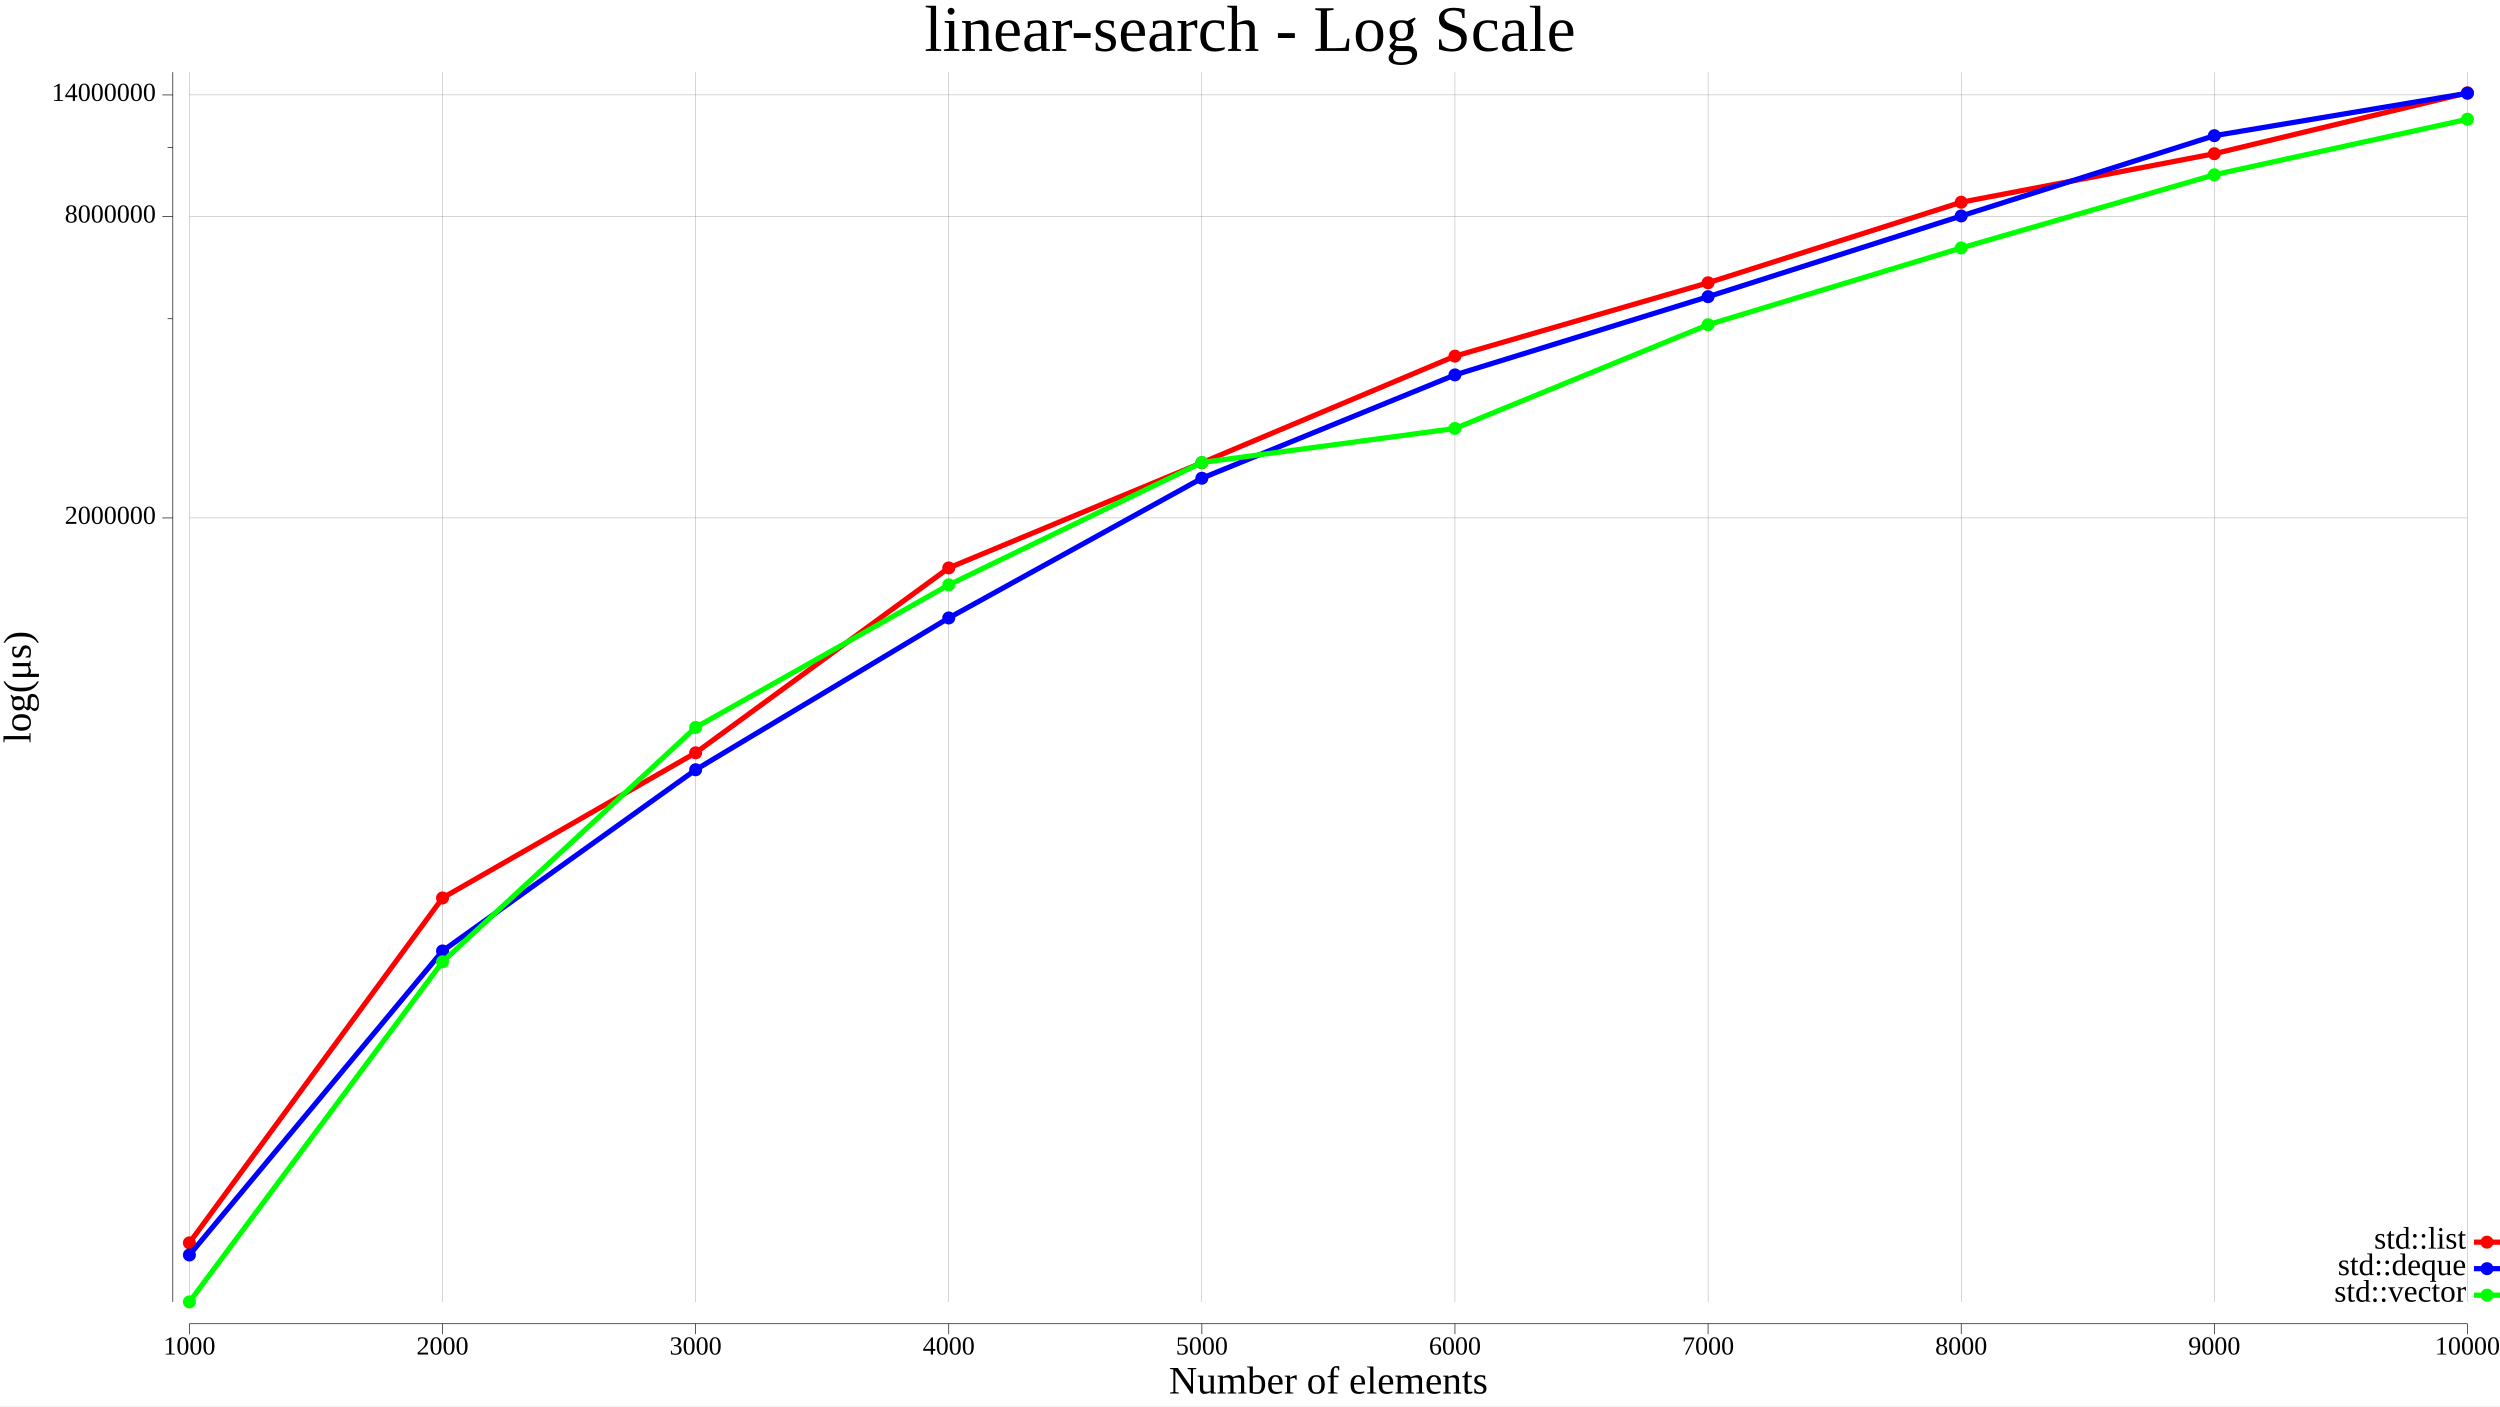
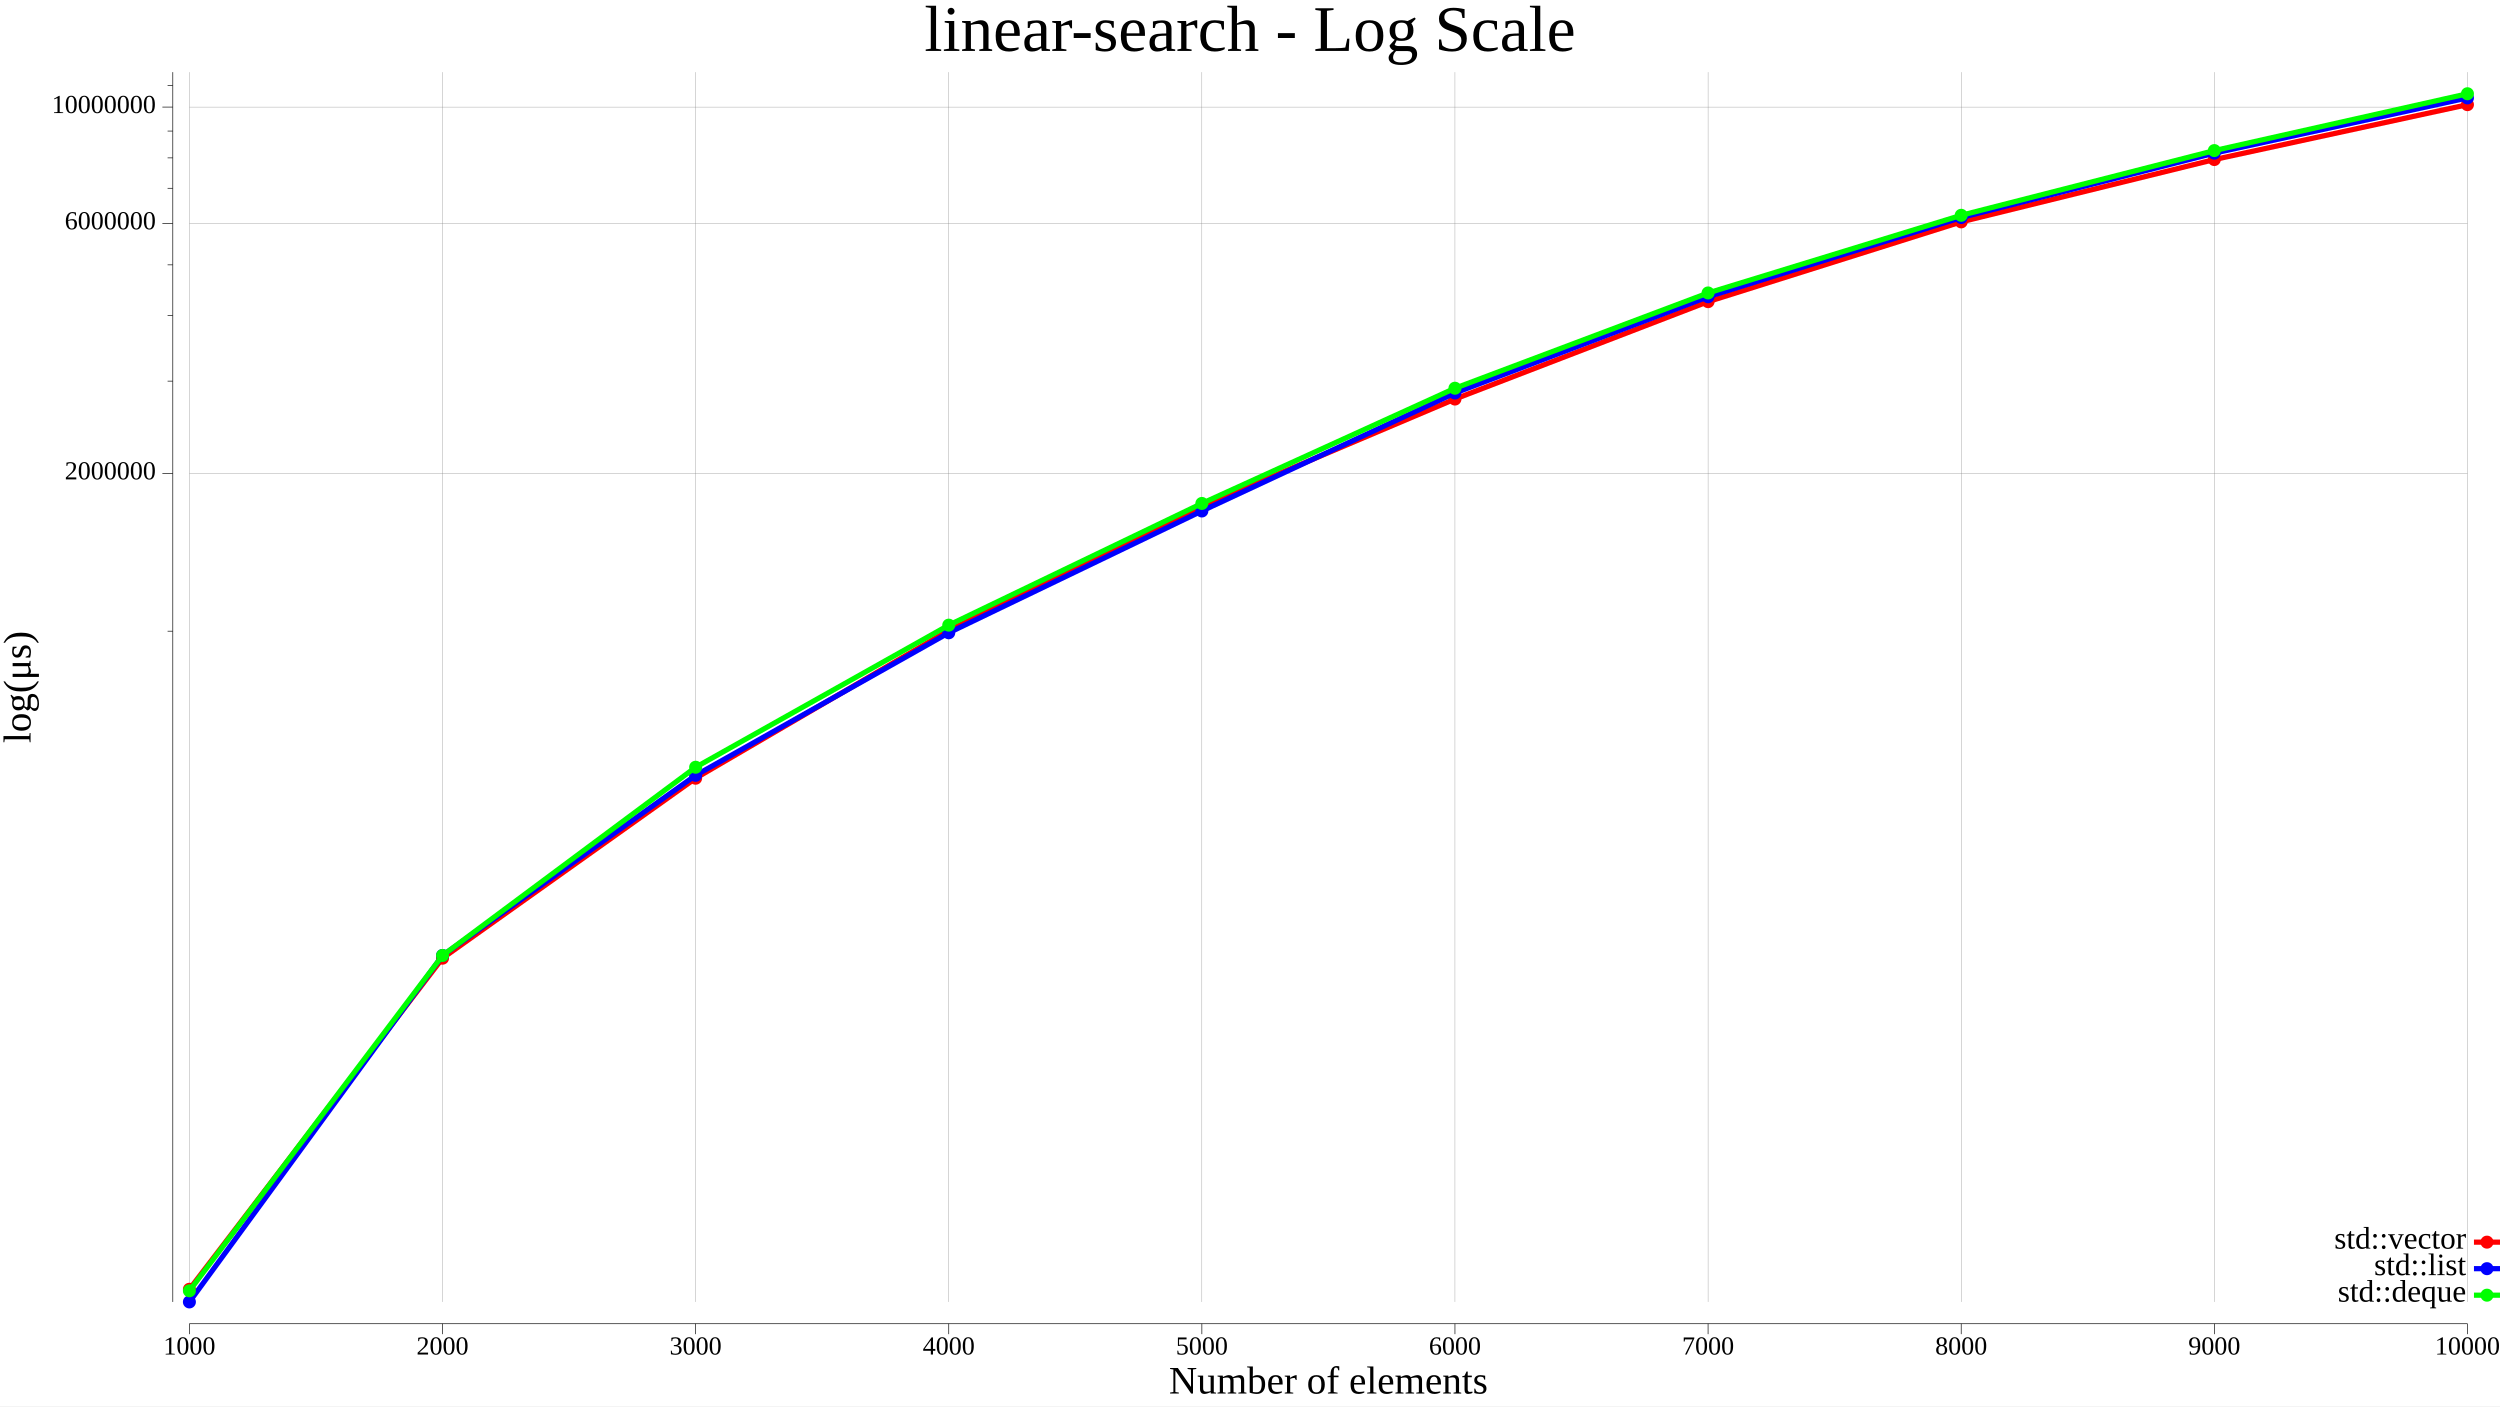
<svg xmlns="http://www.w3.org/2000/svg" width="1920pt" height="1080pt" viewBox="0 0 1920 1080">
  <g transform="scale(1, -1) translate(0, -1080)">
    <path d="M0,0L1920,0L1920,1080L0,1080Z" style="fill:#FFFFFF" />
    <text x="709.94" y="-1040.9" transform="scale(1, -1)" style="font-family:Liberation Serif;font-variant:normal;font-weight:normal;font-style:normal;font-size:50px">linear-search - Log Scale</text>
    <text x="897.77" y="-9.756" transform="scale(1, -1)" style="font-family:Liberation Serif;font-variant:normal;font-weight:normal;font-style:normal;font-size:30px">Number of elements</text>
    <text x="125.46" y="-39.727" transform="scale(1, -1)" style="font-family:Liberation Serif;font-variant:normal;font-weight:normal;font-style:normal;font-size:20px">1000</text>
    <text x="319.86" y="-39.727" transform="scale(1, -1)" style="font-family:Liberation Serif;font-variant:normal;font-weight:normal;font-style:normal;font-size:20px">2000</text>
    <text x="514.25" y="-39.727" transform="scale(1, -1)" style="font-family:Liberation Serif;font-variant:normal;font-weight:normal;font-style:normal;font-size:20px">3000</text>
    <text x="708.64" y="-39.727" transform="scale(1, -1)" style="font-family:Liberation Serif;font-variant:normal;font-weight:normal;font-style:normal;font-size:20px">4000</text>
    <text x="903.03" y="-39.727" transform="scale(1, -1)" style="font-family:Liberation Serif;font-variant:normal;font-weight:normal;font-style:normal;font-size:20px">5000</text>
    <text x="1097.4" y="-39.727" transform="scale(1, -1)" style="font-family:Liberation Serif;font-variant:normal;font-weight:normal;font-style:normal;font-size:20px">6000</text>
    <text x="1291.8" y="-39.727" transform="scale(1, -1)" style="font-family:Liberation Serif;font-variant:normal;font-weight:normal;font-style:normal;font-size:20px">7000</text>
    <text x="1486.2" y="-39.727" transform="scale(1, -1)" style="font-family:Liberation Serif;font-variant:normal;font-weight:normal;font-style:normal;font-size:20px">8000</text>
    <text x="1680.6" y="-39.727" transform="scale(1, -1)" style="font-family:Liberation Serif;font-variant:normal;font-weight:normal;font-style:normal;font-size:20px">9000</text>
    <text x="1870" y="-39.727" transform="scale(1, -1)" style="font-family:Liberation Serif;font-variant:normal;font-weight:normal;font-style:normal;font-size:20px">10000</text>
    <path d="M145.46,55.371L145.46,63.371" style="fill:none;stroke:#000000;stroke-width:0.5" />
    <path d="M339.86,55.371L339.86,63.371" style="fill:none;stroke:#000000;stroke-width:0.5" />
    <path d="M534.25,55.371L534.25,63.371" style="fill:none;stroke:#000000;stroke-width:0.5" />
    <path d="M728.64,55.371L728.64,63.371" style="fill:none;stroke:#000000;stroke-width:0.5" />
    <path d="M923.03,55.371L923.03,63.371" style="fill:none;stroke:#000000;stroke-width:0.5" />
    <path d="M1117.4,55.371L1117.4,63.371" style="fill:none;stroke:#000000;stroke-width:0.5" />
    <path d="M1311.8,55.371L1311.8,63.371" style="fill:none;stroke:#000000;stroke-width:0.5" />
    <path d="M1506.2,55.371L1506.2,63.371" style="fill:none;stroke:#000000;stroke-width:0.5" />
    <path d="M1700.6,55.371L1700.6,63.371" style="fill:none;stroke:#000000;stroke-width:0.5" />
    <path d="M1895,55.371L1895,63.371" style="fill:none;stroke:#000000;stroke-width:0.5" />
    <path d="M145.46,63.371L1895,63.371" style="fill:none;stroke:#000000;stroke-width:0.5" />
    <g transform="rotate(90)">
      <text x="509.33" y="23.467" transform="scale(1, -1)" style="font-family:Liberation Serif;font-variant:normal;font-weight:normal;font-style:normal;font-size:30px">log(μs)</text>
    </g>
-     <text x="49.712" y="-677.65" transform="scale(1, -1)" style="font-family:Liberation Serif;font-variant:normal;font-weight:normal;font-style:normal;font-size:20px">2000000</text>
-     <text x="49.712" y="-909.08" transform="scale(1, -1)" style="font-family:Liberation Serif;font-variant:normal;font-weight:normal;font-style:normal;font-size:20px">8000000</text>
-     <text x="39.712" y="-1002.5" transform="scale(1, -1)" style="font-family:Liberation Serif;font-variant:normal;font-weight:normal;font-style:normal;font-size:20px">14000000</text>
-     <path d="M124.71,682.22L132.71,682.22" style="fill:none;stroke:#000000;stroke-width:0.5" />
-     <path d="M124.71,913.65L132.71,913.65" style="fill:none;stroke:#000000;stroke-width:0.5" />
-     <path d="M124.71,1007.1L132.71,1007.1" style="fill:none;stroke:#000000;stroke-width:0.5" />
-     <path d="M128.71,835.19L132.71,835.19" style="fill:none;stroke:#000000;stroke-width:0.5" />
-     <path d="M128.71,966.82L132.71,966.82" style="fill:none;stroke:#000000;stroke-width:0.5" />
+     <text x="49.712" y="-711.84" transform="scale(1, -1)" style="font-family:Liberation Serif;font-variant:normal;font-weight:normal;font-style:normal;font-size:20px">2000000</text>
+     <text x="49.712" y="-903.89" transform="scale(1, -1)" style="font-family:Liberation Serif;font-variant:normal;font-weight:normal;font-style:normal;font-size:20px">6000000</text>
+     <text x="39.712" y="-993.19" transform="scale(1, -1)" style="font-family:Liberation Serif;font-variant:normal;font-weight:normal;font-style:normal;font-size:20px">10000000</text>
+     <path d="M124.71,716.41L132.71,716.41" style="fill:none;stroke:#000000;stroke-width:0.5" />
+     <path d="M124.71,908.46L132.71,908.46" style="fill:none;stroke:#000000;stroke-width:0.5" />
+     <path d="M124.71,997.76L132.71,997.76" style="fill:none;stroke:#000000;stroke-width:0.5" />
+     <path d="M128.71,595.25L132.71,595.25" style="fill:none;stroke:#000000;stroke-width:0.5" />
+     <path d="M128.71,787.29L132.71,787.29" style="fill:none;stroke:#000000;stroke-width:0.5" />
+     <path d="M128.71,837.58L132.71,837.58" style="fill:none;stroke:#000000;stroke-width:0.5" />
+     <path d="M128.71,876.59L132.71,876.59" style="fill:none;stroke:#000000;stroke-width:0.5" />
+     <path d="M128.71,935.41L132.71,935.41" style="fill:none;stroke:#000000;stroke-width:0.5" />
+     <path d="M128.71,958.75L132.71,958.75" style="fill:none;stroke:#000000;stroke-width:0.5" />
+     <path d="M128.71,979.34L132.71,979.34" style="fill:none;stroke:#000000;stroke-width:0.5" />
+     <path d="M128.71,1014.4L132.71,1014.4" style="fill:none;stroke:#000000;stroke-width:0.5" />
    <path d="M132.71,80.11L132.71,1024.6" style="fill:none;stroke:#000000;stroke-width:0.5" />
    <path d="M145.46,80.11L145.46,1024.6" style="fill:none;stroke:#808080;stroke-width:0.25" />
    <path d="M339.86,80.11L339.86,1024.6" style="fill:none;stroke:#808080;stroke-width:0.25" />
    <path d="M534.25,80.11L534.25,1024.6" style="fill:none;stroke:#808080;stroke-width:0.25" />
    <path d="M728.64,80.11L728.64,1024.6" style="fill:none;stroke:#808080;stroke-width:0.25" />
    <path d="M923.03,80.11L923.03,1024.6" style="fill:none;stroke:#808080;stroke-width:0.25" />
    <path d="M1117.4,80.11L1117.4,1024.6" style="fill:none;stroke:#808080;stroke-width:0.25" />
    <path d="M1311.8,80.11L1311.8,1024.6" style="fill:none;stroke:#808080;stroke-width:0.25" />
    <path d="M1506.2,80.11L1506.2,1024.6" style="fill:none;stroke:#808080;stroke-width:0.25" />
    <path d="M1700.6,80.11L1700.6,1024.6" style="fill:none;stroke:#808080;stroke-width:0.25" />
    <path d="M1895,80.11L1895,1024.6" style="fill:none;stroke:#808080;stroke-width:0.25" />
-     <path d="M145.46,682.22L1895,682.22" style="fill:none;stroke:#808080;stroke-width:0.25" />
-     <path d="M145.46,913.65L1895,913.65" style="fill:none;stroke:#808080;stroke-width:0.25" />
-     <path d="M145.46,1007.1L1895,1007.1" style="fill:none;stroke:#808080;stroke-width:0.25" />
-     <path d="M145.46,125.48L339.86,390.37L534.25,501.85L728.64,643.84L923.03,724.61L1117.4,806.48L1311.8,862.83L1506.2,924.68L1700.6,961.96L1895,1008.7" style="fill:none;stroke:#FF0000;stroke-width:4" />
-     <path d="M150.46,125.48A5,5 0 1 1 140.46,125.48A5,5 0 1 1 150.46,125.48Z" style="fill:#FF0000" />
-     <path d="M344.86,390.37A5,5 0 1 1 334.86,390.37A5,5 0 1 1 344.86,390.37Z" style="fill:#FF0000" />
-     <path d="M539.25,501.85A5,5 0 1 1 529.25,501.85A5,5 0 1 1 539.25,501.85Z" style="fill:#FF0000" />
-     <path d="M733.64,643.84A5,5 0 1 1 723.64,643.84A5,5 0 1 1 733.64,643.84Z" style="fill:#FF0000" />
-     <path d="M928.03,724.61A5,5 0 1 1 918.03,724.61A5,5 0 1 1 928.03,724.61Z" style="fill:#FF0000" />
-     <path d="M1122.4,806.48A5,5 0 1 1 1112.4,806.48A5,5 0 1 1 1122.4,806.48Z" style="fill:#FF0000" />
-     <path d="M1316.8,862.83A5,5 0 1 1 1306.8,862.83A5,5 0 1 1 1316.8,862.83Z" style="fill:#FF0000" />
-     <path d="M1511.2,924.68A5,5 0 1 1 1501.2,924.68A5,5 0 1 1 1511.2,924.68Z" style="fill:#FF0000" />
-     <path d="M1705.6,961.96A5,5 0 1 1 1695.6,961.96A5,5 0 1 1 1705.6,961.96Z" style="fill:#FF0000" />
-     <path d="M1900,1008.7A5,5 0 1 1 1890,1008.7A5,5 0 1 1 1900,1008.7Z" style="fill:#FF0000" />
-     <path d="M145.46,116.17L339.86,349.65L534.25,488.82L728.64,605.41L923.03,712.72L1117.4,792.07L1311.8,852.15L1506.2,914.14L1700.6,975.8L1895,1008.4" style="fill:none;stroke:#0000FF;stroke-width:4" />
-     <path d="M150.46,116.17A5,5 0 1 1 140.46,116.17A5,5 0 1 1 150.46,116.17Z" style="fill:#0000FF" />
-     <path d="M344.86,349.65A5,5 0 1 1 334.86,349.65A5,5 0 1 1 344.86,349.65Z" style="fill:#0000FF" />
-     <path d="M539.25,488.82A5,5 0 1 1 529.25,488.82A5,5 0 1 1 539.25,488.82Z" style="fill:#0000FF" />
-     <path d="M733.64,605.41A5,5 0 1 1 723.64,605.41A5,5 0 1 1 733.64,605.41Z" style="fill:#0000FF" />
-     <path d="M928.03,712.72A5,5 0 1 1 918.03,712.72A5,5 0 1 1 928.03,712.72Z" style="fill:#0000FF" />
-     <path d="M1122.4,792.07A5,5 0 1 1 1112.4,792.07A5,5 0 1 1 1122.4,792.07Z" style="fill:#0000FF" />
-     <path d="M1316.8,852.15A5,5 0 1 1 1306.8,852.15A5,5 0 1 1 1316.8,852.15Z" style="fill:#0000FF" />
-     <path d="M1511.2,914.14A5,5 0 1 1 1501.2,914.14A5,5 0 1 1 1511.2,914.14Z" style="fill:#0000FF" />
-     <path d="M1705.6,975.8A5,5 0 1 1 1695.6,975.8A5,5 0 1 1 1705.6,975.8Z" style="fill:#0000FF" />
-     <path d="M1900,1008.4A5,5 0 1 1 1890,1008.4A5,5 0 1 1 1900,1008.4Z" style="fill:#0000FF" />
-     <path d="M145.46,80.11L339.86,341.33L534.25,521.33L728.64,630.81L923.03,724.79L1117.4,750.95L1311.8,830.62L1506.2,889.58L1700.6,945.77L1895,988.43" style="fill:none;stroke:#00FF00;stroke-width:4" />
-     <path d="M150.46,80.11A5,5 0 1 1 140.46,80.11A5,5 0 1 1 150.46,80.11Z" style="fill:#00FF00" />
-     <path d="M344.86,341.33A5,5 0 1 1 334.86,341.33A5,5 0 1 1 344.86,341.33Z" style="fill:#00FF00" />
-     <path d="M539.25,521.33A5,5 0 1 1 529.25,521.33A5,5 0 1 1 539.25,521.33Z" style="fill:#00FF00" />
-     <path d="M733.64,630.81A5,5 0 1 1 723.64,630.81A5,5 0 1 1 733.64,630.81Z" style="fill:#00FF00" />
-     <path d="M928.03,724.79A5,5 0 1 1 918.03,724.79A5,5 0 1 1 928.03,724.79Z" style="fill:#00FF00" />
-     <path d="M1122.4,750.95A5,5 0 1 1 1112.4,750.95A5,5 0 1 1 1122.4,750.95Z" style="fill:#00FF00" />
-     <path d="M1316.8,830.62A5,5 0 1 1 1306.8,830.62A5,5 0 1 1 1316.8,830.62Z" style="fill:#00FF00" />
-     <path d="M1511.2,889.58A5,5 0 1 1 1501.2,889.58A5,5 0 1 1 1511.2,889.58Z" style="fill:#00FF00" />
-     <path d="M1705.6,945.77A5,5 0 1 1 1695.6,945.77A5,5 0 1 1 1705.6,945.77Z" style="fill:#00FF00" />
-     <path d="M1900,988.43A5,5 0 1 1 1890,988.43A5,5 0 1 1 1900,988.43Z" style="fill:#00FF00" />
+     <path d="M145.46,716.41L1895,716.41" style="fill:none;stroke:#808080;stroke-width:0.25" />
+     <path d="M145.46,908.46L1895,908.46" style="fill:none;stroke:#808080;stroke-width:0.25" />
+     <path d="M145.46,997.76L1895,997.76" style="fill:none;stroke:#808080;stroke-width:0.25" />
+     <path d="M145.46,89.839L339.86,344.11L534.25,482.32L728.64,595.86L923.03,691.22L1117.4,773.53L1311.8,848.33L1506.2,909.6L1700.6,957.47L1895,999.62" style="fill:none;stroke:#FF0000;stroke-width:4" />
+     <path d="M150.46,89.839A5,5 0 1 1 140.46,89.839A5,5 0 1 1 150.46,89.839Z" style="fill:#FF0000" />
+     <path d="M344.86,344.11A5,5 0 1 1 334.86,344.11A5,5 0 1 1 344.86,344.11Z" style="fill:#FF0000" />
+     <path d="M539.25,482.32A5,5 0 1 1 529.25,482.32A5,5 0 1 1 539.25,482.32Z" style="fill:#FF0000" />
+     <path d="M733.64,595.86A5,5 0 1 1 723.64,595.86A5,5 0 1 1 733.64,595.86Z" style="fill:#FF0000" />
+     <path d="M928.03,691.22A5,5 0 1 1 918.03,691.22A5,5 0 1 1 928.03,691.22Z" style="fill:#FF0000" />
+     <path d="M1122.4,773.53A5,5 0 1 1 1112.4,773.53A5,5 0 1 1 1122.4,773.53Z" style="fill:#FF0000" />
+     <path d="M1316.8,848.33A5,5 0 1 1 1306.8,848.33A5,5 0 1 1 1316.8,848.33Z" style="fill:#FF0000" />
+     <path d="M1511.2,909.6A5,5 0 1 1 1501.2,909.6A5,5 0 1 1 1511.2,909.6Z" style="fill:#FF0000" />
+     <path d="M1705.6,957.47A5,5 0 1 1 1695.6,957.47A5,5 0 1 1 1705.6,957.47Z" style="fill:#FF0000" />
+     <path d="M1900,999.62A5,5 0 1 1 1890,999.62A5,5 0 1 1 1900,999.62Z" style="fill:#FF0000" />
+     <path d="M145.46,80.11L339.86,346.21L534.25,484.55L728.64,594.02L923.03,687.56L1117.4,778.17L1311.8,852.09L1506.2,912.92L1700.6,962.39L1895,1004.8" style="fill:none;stroke:#0000FF;stroke-width:4" />
+     <path d="M150.46,80.11A5,5 0 1 1 140.46,80.11A5,5 0 1 1 150.46,80.11Z" style="fill:#0000FF" />
+     <path d="M344.86,346.21A5,5 0 1 1 334.86,346.21A5,5 0 1 1 344.86,346.21Z" style="fill:#0000FF" />
+     <path d="M539.25,484.55A5,5 0 1 1 529.25,484.55A5,5 0 1 1 539.25,484.55Z" style="fill:#0000FF" />
+     <path d="M733.64,594.02A5,5 0 1 1 723.64,594.02A5,5 0 1 1 733.64,594.02Z" style="fill:#0000FF" />
+     <path d="M928.03,687.56A5,5 0 1 1 918.03,687.56A5,5 0 1 1 928.03,687.56Z" style="fill:#0000FF" />
+     <path d="M1122.4,778.17A5,5 0 1 1 1112.4,778.17A5,5 0 1 1 1122.4,778.17Z" style="fill:#0000FF" />
+     <path d="M1316.8,852.09A5,5 0 1 1 1306.8,852.09A5,5 0 1 1 1316.8,852.09Z" style="fill:#0000FF" />
+     <path d="M1511.2,912.92A5,5 0 1 1 1501.2,912.92A5,5 0 1 1 1511.2,912.92Z" style="fill:#0000FF" />
+     <path d="M1705.6,962.39A5,5 0 1 1 1695.6,962.39A5,5 0 1 1 1705.6,962.39Z" style="fill:#0000FF" />
+     <path d="M1900,1004.8A5,5 0 1 1 1890,1004.8A5,5 0 1 1 1900,1004.8Z" style="fill:#0000FF" />
+     <path d="M145.46,88.657L339.86,346.19L534.25,490.76L728.64,599.89L923.03,693.36L1117.4,781.84L1311.8,855.01L1506.2,914.65L1700.6,964.35L1895,1008" style="fill:none;stroke:#00FF00;stroke-width:4" />
+     <path d="M150.46,88.657A5,5 0 1 1 140.46,88.657A5,5 0 1 1 150.46,88.657Z" style="fill:#00FF00" />
+     <path d="M344.86,346.19A5,5 0 1 1 334.86,346.19A5,5 0 1 1 344.86,346.19Z" style="fill:#00FF00" />
+     <path d="M539.25,490.76A5,5 0 1 1 529.25,490.76A5,5 0 1 1 539.25,490.76Z" style="fill:#00FF00" />
+     <path d="M733.64,599.89A5,5 0 1 1 723.64,599.89A5,5 0 1 1 733.64,599.89Z" style="fill:#00FF00" />
+     <path d="M928.03,693.36A5,5 0 1 1 918.03,693.36A5,5 0 1 1 928.03,693.36Z" style="fill:#00FF00" />
+     <path d="M1122.4,781.84A5,5 0 1 1 1112.4,781.84A5,5 0 1 1 1122.4,781.84Z" style="fill:#00FF00" />
+     <path d="M1316.8,855.01A5,5 0 1 1 1306.8,855.01A5,5 0 1 1 1316.8,855.01Z" style="fill:#00FF00" />
+     <path d="M1511.2,914.65A5,5 0 1 1 1501.2,914.65A5,5 0 1 1 1511.2,914.65Z" style="fill:#00FF00" />
+     <path d="M1705.6,964.35A5,5 0 1 1 1695.6,964.35A5,5 0 1 1 1705.6,964.35Z" style="fill:#00FF00" />
+     <path d="M1900,1008A5,5 0 1 1 1890,1008A5,5 0 1 1 1900,1008Z" style="fill:#00FF00" />
    <path d="M1900,126.03L1920,126.03" style="fill:none;stroke:#FF0000;stroke-width:4" />
    <path d="M1915,126.03A5,5 0 1 1 1905,126.03A5,5 0 1 1 1915,126.03Z" style="fill:#FF0000" />
-     <text x="1823.3" y="-121.05" transform="scale(1, -1)" style="font-family:Liberation Serif;font-variant:normal;font-weight:normal;font-style:normal;font-size:24px">std::list</text>
+     <text x="1792.7" y="-121.05" transform="scale(1, -1)" style="font-family:Liberation Serif;font-variant:normal;font-weight:normal;font-style:normal;font-size:24px">std::vector</text>
    <path d="M1900,105.66L1920,105.66" style="fill:none;stroke:#0000FF;stroke-width:4" />
    <path d="M1915,105.66A5,5 0 1 1 1905,105.66A5,5 0 1 1 1915,105.66Z" style="fill:#0000FF" />
-     <text x="1795.4" y="-100.69" transform="scale(1, -1)" style="font-family:Liberation Serif;font-variant:normal;font-weight:normal;font-style:normal;font-size:24px">std::deque</text>
+     <text x="1823.3" y="-100.69" transform="scale(1, -1)" style="font-family:Liberation Serif;font-variant:normal;font-weight:normal;font-style:normal;font-size:24px">std::list</text>
    <path d="M1900,85.294L1920,85.294" style="fill:none;stroke:#00FF00;stroke-width:4" />
    <path d="M1915,85.294A5,5 0 1 1 1905,85.294A5,5 0 1 1 1915,85.294Z" style="fill:#00FF00" />
-     <text x="1792.7" y="-80.319" transform="scale(1, -1)" style="font-family:Liberation Serif;font-variant:normal;font-weight:normal;font-style:normal;font-size:24px">std::vector</text>
+     <text x="1795.4" y="-80.319" transform="scale(1, -1)" style="font-family:Liberation Serif;font-variant:normal;font-weight:normal;font-style:normal;font-size:24px">std::deque</text>
  </g>
</svg>
